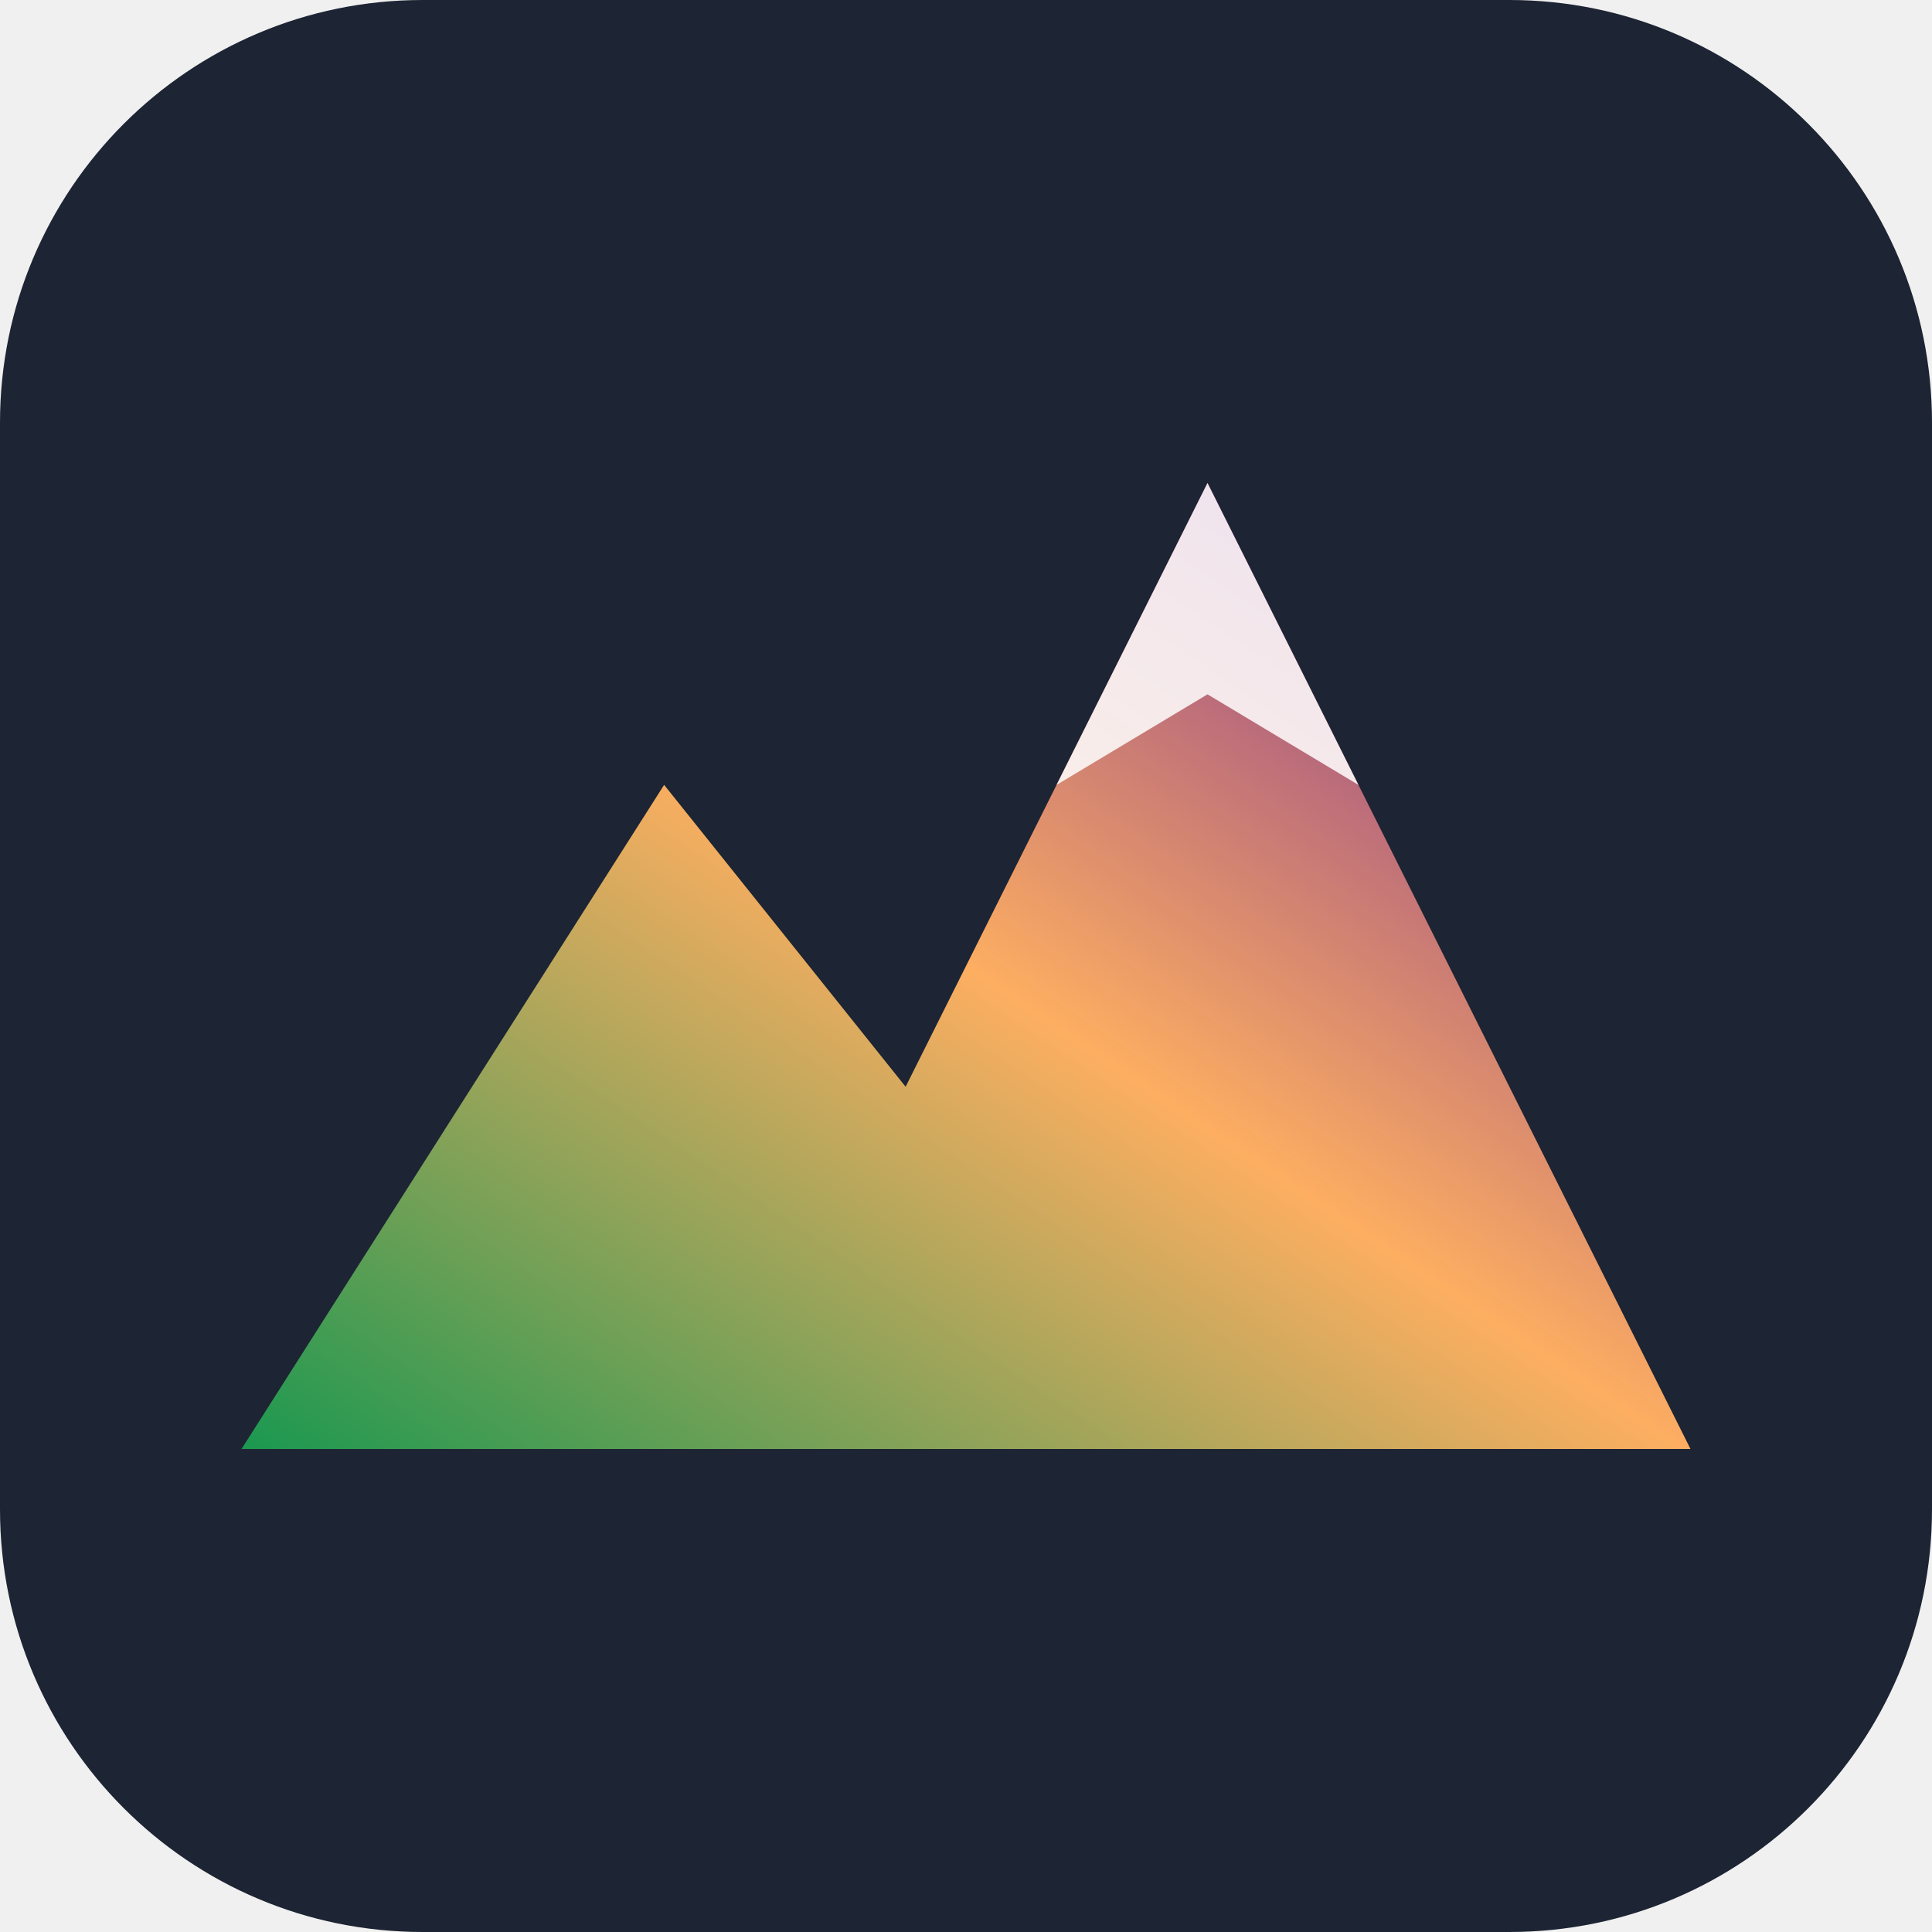
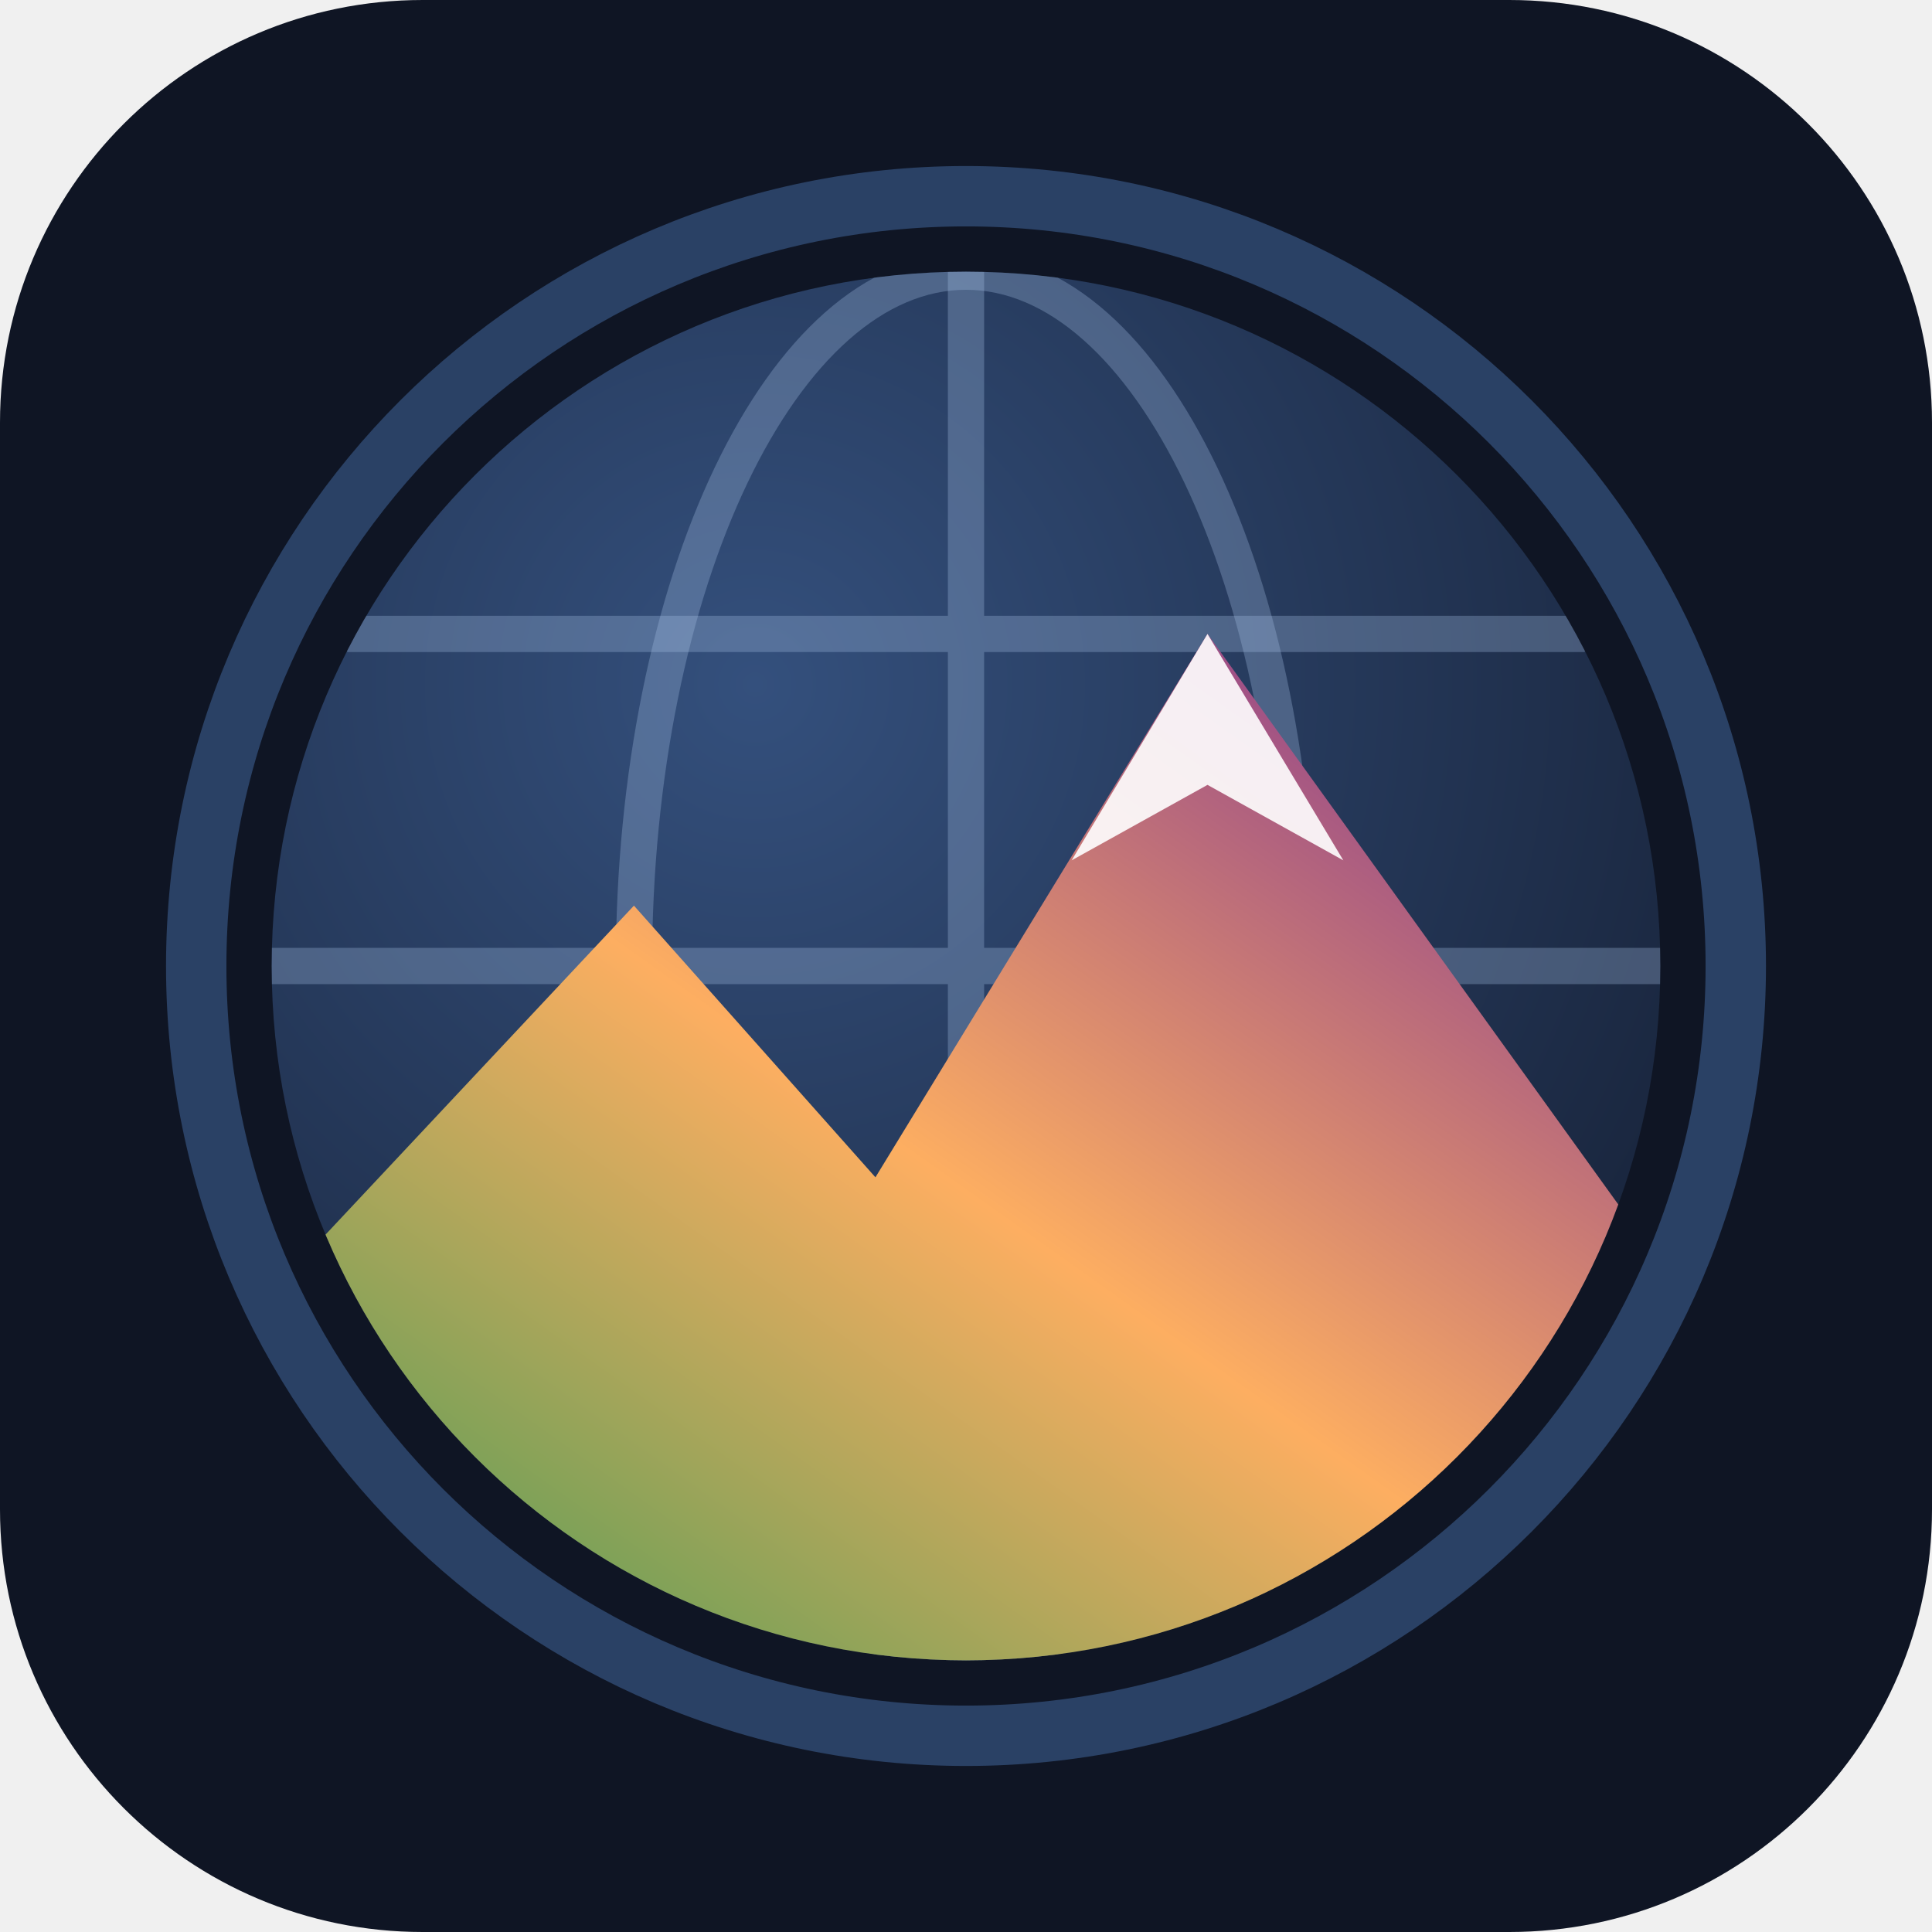
<svg xmlns="http://www.w3.org/2000/svg" viewBox="0 0 64 64" role="img" aria-labelledby="title">
  <defs>
-     <linearGradient id="g" x1="0" y1="1" x2="1" y2="0">
+     <radialGradient id="sphere" cx="0.35" cy="0.3" r="0.8">
+       <stop offset="0" stop-color="#34507d" />
+       <stop offset="1" stop-color="#172238" />
+     </radialGradient>
+     <linearGradient id="data" x1="0" y1="1" x2="1" y2="0">
      <stop offset="0" stop-color="#1a9850" />
      <stop offset="0.5" stop-color="#fdae61" />
      <stop offset="1" stop-color="#6a1b9a" />
    </linearGradient>
+     <clipPath id="globe">
+       <circle cx="32" cy="32" r="23" />
+     </clipPath>
  </defs>
-   <rect width="64" height="64" rx="14" fill="#1d2433" />
-   <path d="M8 48 L22 26 L30 36 L40 16 L56 48 Z" fill="url(#g)" />
-   <path d="M40 16 L35 26 L40 23 L45 26 Z" fill="#fff" opacity="0.85" />
+   <rect width="64" height="64" rx="14" fill="#0f1524" />
+   <circle cx="32" cy="32" r="25.5" fill="none" stroke="#6aa8ff" stroke-opacity="0.3" stroke-width="2" />
+   <circle cx="32" cy="32" r="23" fill="url(#sphere)" />
+   <g clip-path="url(#globe)" fill="none" stroke="#a9c2e8" stroke-opacity="0.3" stroke-width="1.2">
+     <ellipse cx="32" cy="32" rx="11" ry="23" />
+     <path d="M32 9 V55 M9 32 H55 M11.5 21 H52.5" />
+   </g>
+   <g clip-path="url(#globe)">
+     <path d="M6 58 L6 46 L21 30 L29 39 L40 21 L58 46 L58 58 Z" fill="url(#data)" />
+     <path d="M40 21 L35.5 28.5 L40 26 L44.5 28.5 Z" fill="#fff" opacity="0.9" />
+   </g>
</svg>
